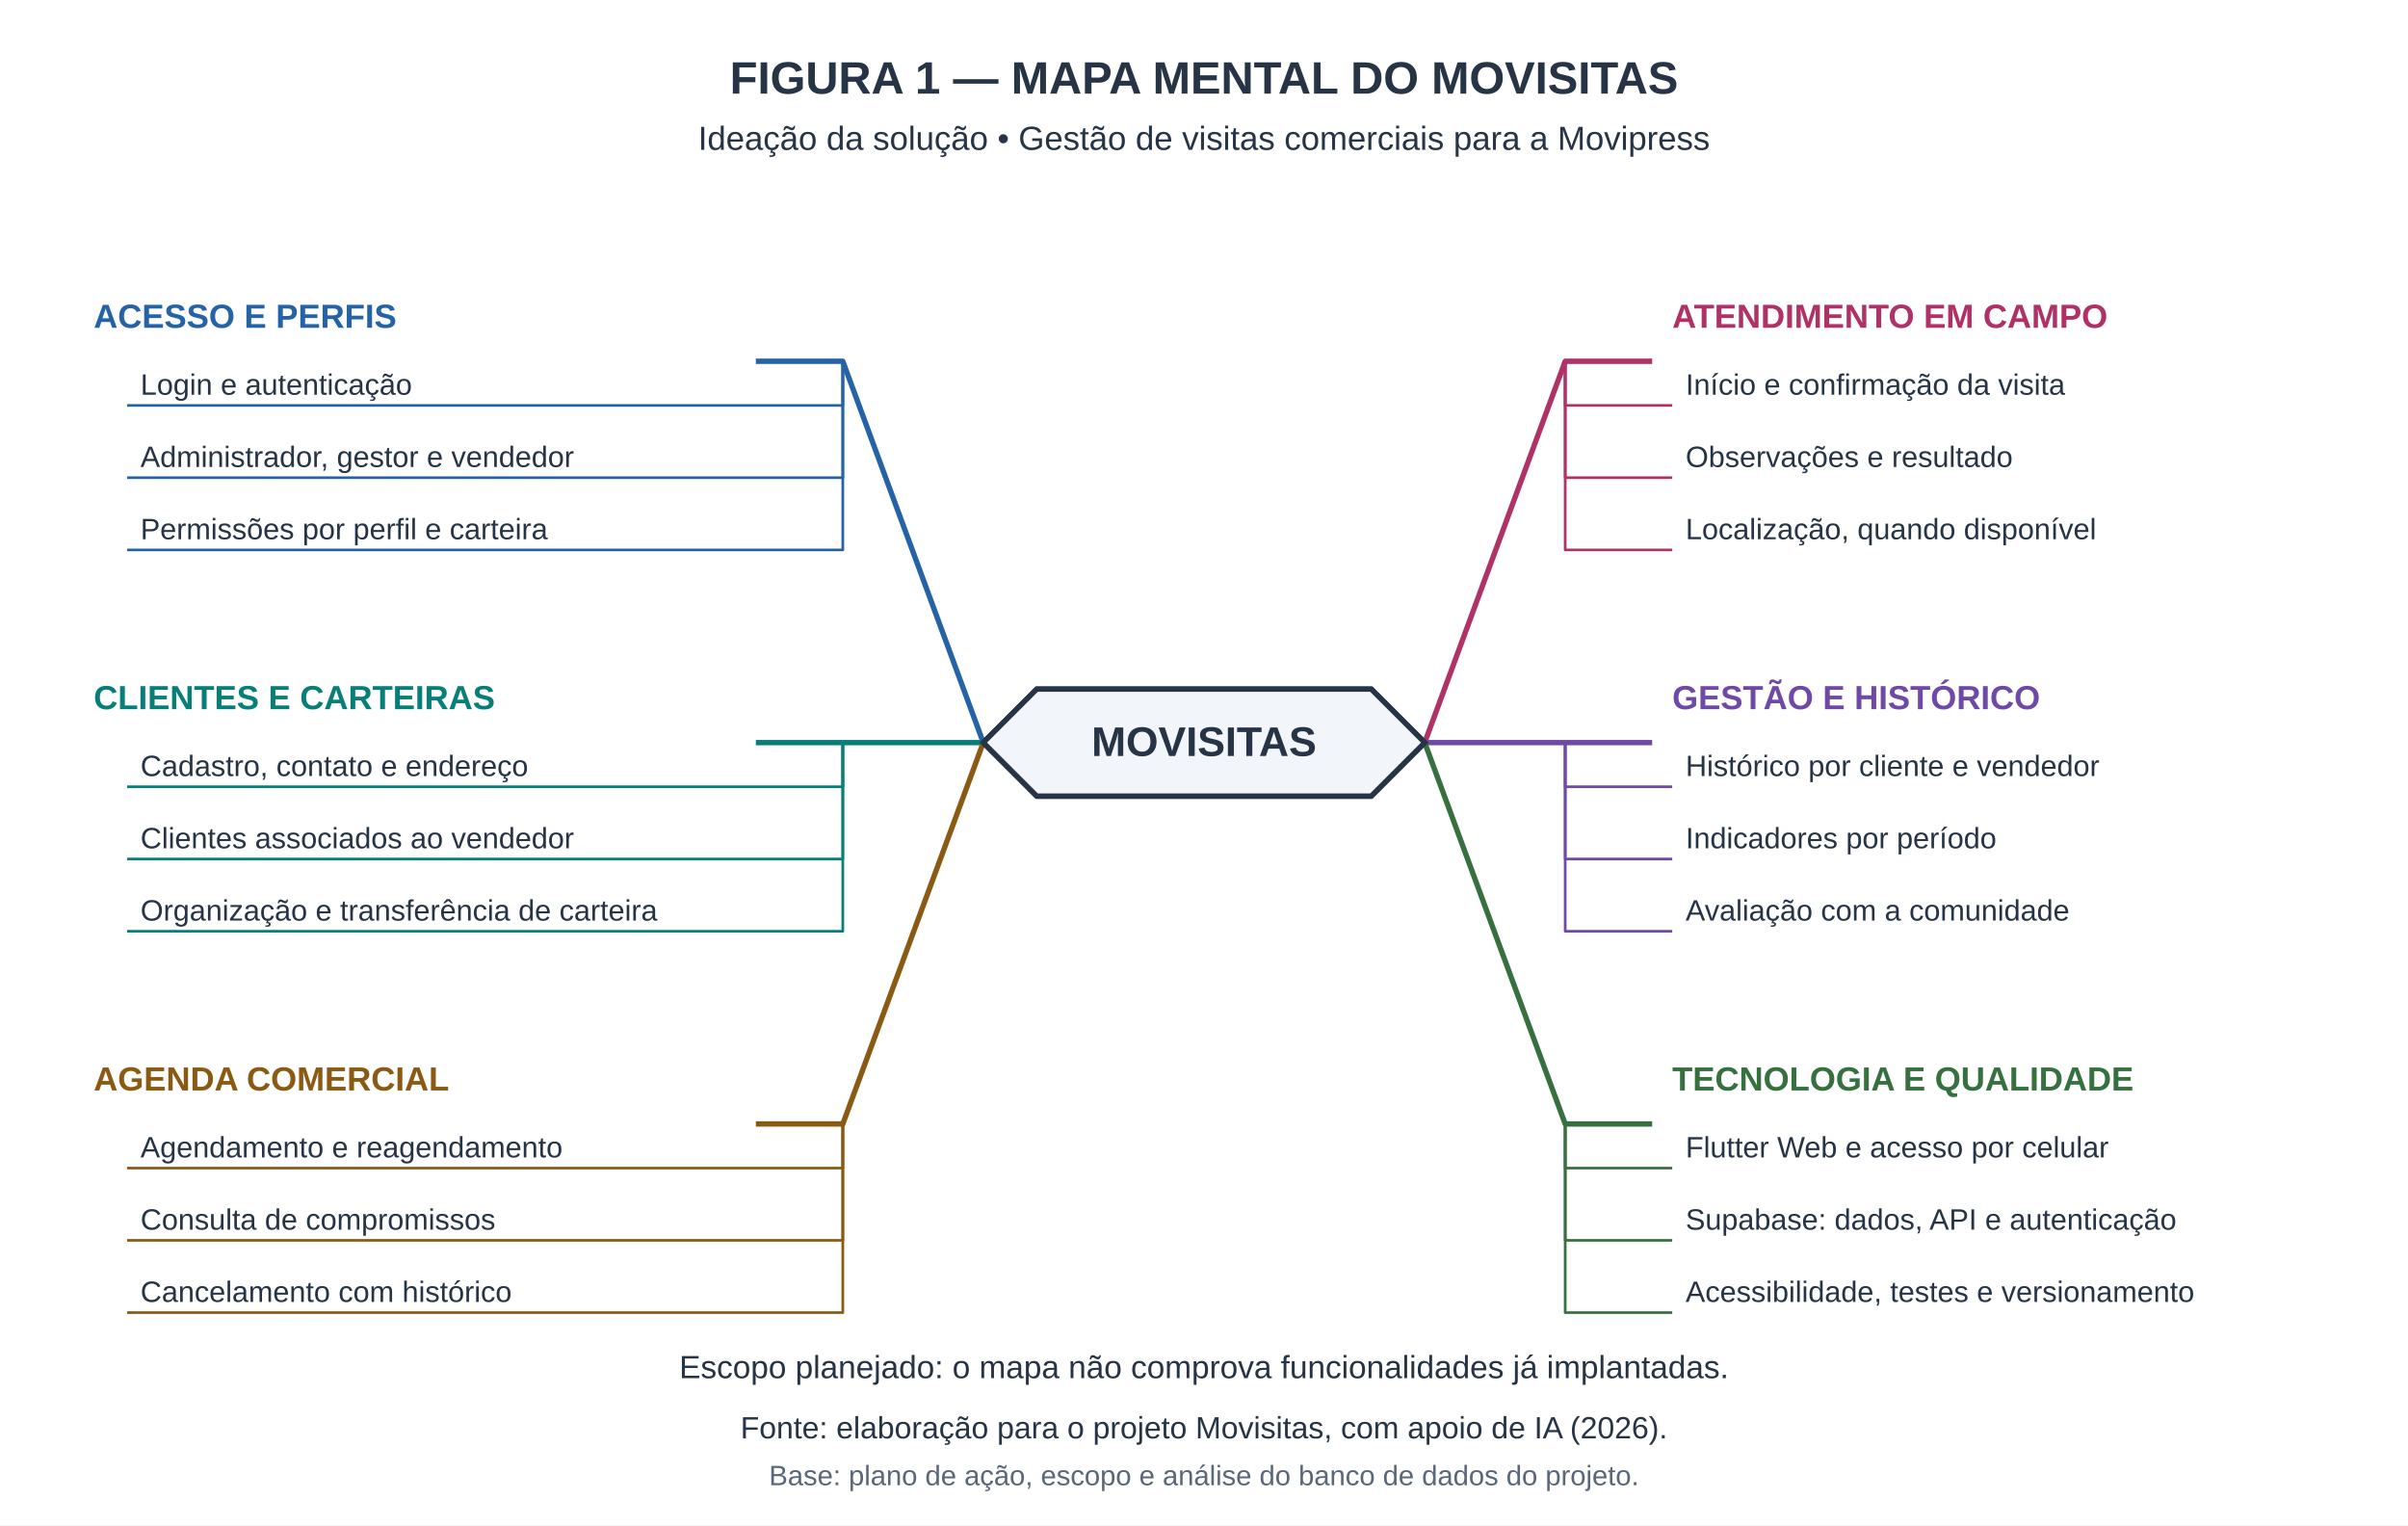
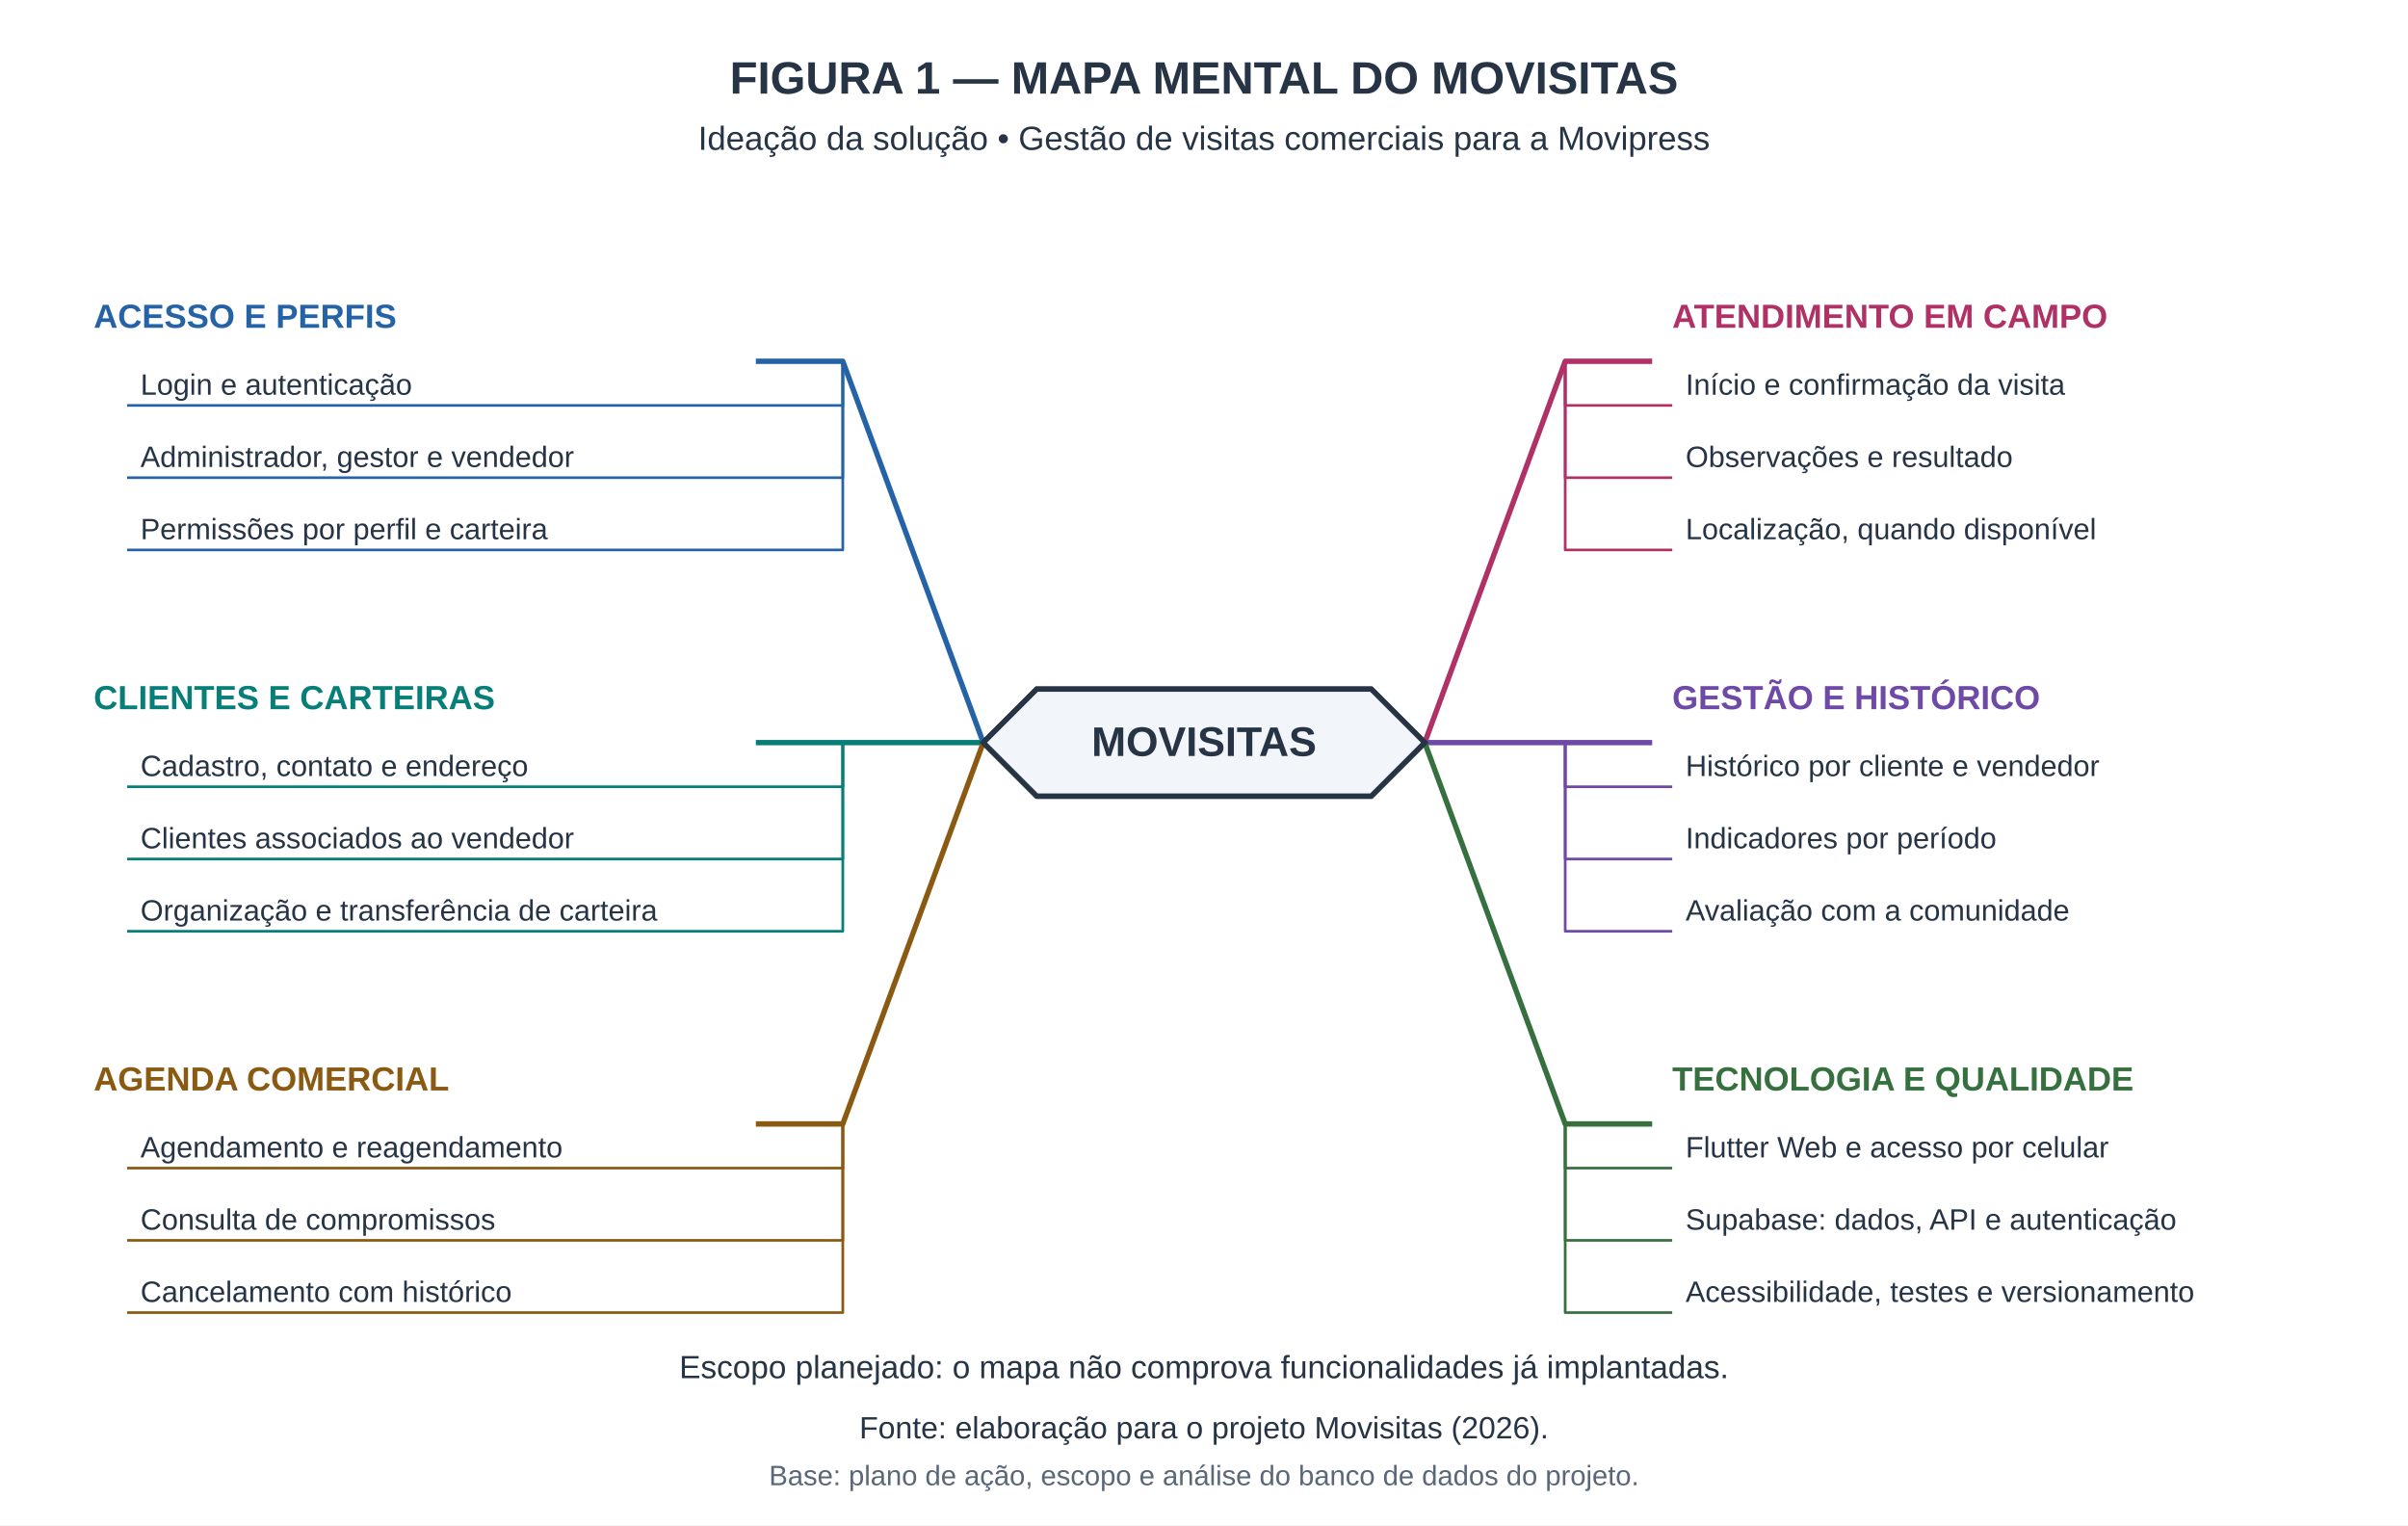
<svg xmlns="http://www.w3.org/2000/svg" width="1800" height="1140" viewBox="0 0 1800 1140">
  <rect width="1800" height="1140" fill="white" />
  <text x="900" y="70" font-family="Arial, sans-serif" font-size="34" font-weight="700" text-anchor="middle" fill="#263445">FIGURA 1 — MAPA MENTAL DO MOVISITAS</text>
  <text x="900" y="112" font-family="Arial, sans-serif" font-size="25" font-weight="400" text-anchor="middle" fill="#263445">Ideação da solução • Gestão de visitas comerciais para a Movipress</text>
  <polyline points="735,555 630,270 565,270" fill="none" stroke="#2563A6" stroke-width="4" stroke-linejoin="round" />
  <text x="70" y="245" font-family="Arial, sans-serif" font-size="25" font-weight="700" text-anchor="start" fill="#2563A6">ACESSO E PERFIS</text>
  <polyline points="630,270 630,303 95,303" fill="none" stroke="#2563A6" stroke-width="2" stroke-linejoin="round" />
  <text x="105" y="295" font-family="Arial, sans-serif" font-size="22" font-weight="400" text-anchor="start" fill="#263445">Login e autenticação</text>
  <polyline points="630,270 630,357 95,357" fill="none" stroke="#2563A6" stroke-width="2" stroke-linejoin="round" />
  <text x="105" y="349" font-family="Arial, sans-serif" font-size="22" font-weight="400" text-anchor="start" fill="#263445">Administrador, gestor e vendedor</text>
  <polyline points="630,270 630,411 95,411" fill="none" stroke="#2563A6" stroke-width="2" stroke-linejoin="round" />
  <text x="105" y="403" font-family="Arial, sans-serif" font-size="22" font-weight="400" text-anchor="start" fill="#263445">Permissões por perfil e carteira</text>
  <polyline points="735,555 630,555 565,555" fill="none" stroke="#087E78" stroke-width="4" stroke-linejoin="round" />
  <text x="70" y="530" font-family="Arial, sans-serif" font-size="25" font-weight="700" text-anchor="start" fill="#087E78">CLIENTES E CARTEIRAS</text>
  <polyline points="630,555 630,588 95,588" fill="none" stroke="#087E78" stroke-width="2" stroke-linejoin="round" />
  <text x="105" y="580" font-family="Arial, sans-serif" font-size="22" font-weight="400" text-anchor="start" fill="#263445">Cadastro, contato e endereço</text>
  <polyline points="630,555 630,642 95,642" fill="none" stroke="#087E78" stroke-width="2" stroke-linejoin="round" />
  <text x="105" y="634" font-family="Arial, sans-serif" font-size="22" font-weight="400" text-anchor="start" fill="#263445">Clientes associados ao vendedor</text>
  <polyline points="630,555 630,696 95,696" fill="none" stroke="#087E78" stroke-width="2" stroke-linejoin="round" />
  <text x="105" y="688" font-family="Arial, sans-serif" font-size="22" font-weight="400" text-anchor="start" fill="#263445">Organização e transferência de carteira</text>
  <polyline points="735,555 630,840 565,840" fill="none" stroke="#8A5A13" stroke-width="4" stroke-linejoin="round" />
  <text x="70" y="815" font-family="Arial, sans-serif" font-size="25" font-weight="700" text-anchor="start" fill="#8A5A13">AGENDA COMERCIAL</text>
  <polyline points="630,840 630,873 95,873" fill="none" stroke="#8A5A13" stroke-width="2" stroke-linejoin="round" />
  <text x="105" y="865" font-family="Arial, sans-serif" font-size="22" font-weight="400" text-anchor="start" fill="#263445">Agendamento e reagendamento</text>
  <polyline points="630,840 630,927 95,927" fill="none" stroke="#8A5A13" stroke-width="2" stroke-linejoin="round" />
  <text x="105" y="919" font-family="Arial, sans-serif" font-size="22" font-weight="400" text-anchor="start" fill="#263445">Consulta de compromissos</text>
  <polyline points="630,840 630,981 95,981" fill="none" stroke="#8A5A13" stroke-width="2" stroke-linejoin="round" />
  <text x="105" y="973" font-family="Arial, sans-serif" font-size="22" font-weight="400" text-anchor="start" fill="#263445">Cancelamento com histórico</text>
  <polyline points="1065,555 1170,270 1235,270" fill="none" stroke="#AF3166" stroke-width="4" stroke-linejoin="round" />
  <text x="1250" y="245" font-family="Arial, sans-serif" font-size="25" font-weight="700" text-anchor="start" fill="#AF3166">ATENDIMENTO EM CAMPO</text>
  <polyline points="1170,270 1170,303 1250,303" fill="none" stroke="#AF3166" stroke-width="2" stroke-linejoin="round" />
  <text x="1260" y="295" font-family="Arial, sans-serif" font-size="22" font-weight="400" text-anchor="start" fill="#263445">Início e confirmação da visita</text>
  <polyline points="1170,270 1170,357 1250,357" fill="none" stroke="#AF3166" stroke-width="2" stroke-linejoin="round" />
  <text x="1260" y="349" font-family="Arial, sans-serif" font-size="22" font-weight="400" text-anchor="start" fill="#263445">Observações e resultado</text>
  <polyline points="1170,270 1170,411 1250,411" fill="none" stroke="#AF3166" stroke-width="2" stroke-linejoin="round" />
  <text x="1260" y="403" font-family="Arial, sans-serif" font-size="22" font-weight="400" text-anchor="start" fill="#263445">Localização, quando disponível</text>
  <polyline points="1065,555 1170,555 1235,555" fill="none" stroke="#6F49A6" stroke-width="4" stroke-linejoin="round" />
  <text x="1250" y="530" font-family="Arial, sans-serif" font-size="25" font-weight="700" text-anchor="start" fill="#6F49A6">GESTÃO E HISTÓRICO</text>
  <polyline points="1170,555 1170,588 1250,588" fill="none" stroke="#6F49A6" stroke-width="2" stroke-linejoin="round" />
  <text x="1260" y="580" font-family="Arial, sans-serif" font-size="22" font-weight="400" text-anchor="start" fill="#263445">Histórico por cliente e vendedor</text>
  <polyline points="1170,555 1170,642 1250,642" fill="none" stroke="#6F49A6" stroke-width="2" stroke-linejoin="round" />
  <text x="1260" y="634" font-family="Arial, sans-serif" font-size="22" font-weight="400" text-anchor="start" fill="#263445">Indicadores por período</text>
  <polyline points="1170,555 1170,696 1250,696" fill="none" stroke="#6F49A6" stroke-width="2" stroke-linejoin="round" />
  <text x="1260" y="688" font-family="Arial, sans-serif" font-size="22" font-weight="400" text-anchor="start" fill="#263445">Avaliação com a comunidade</text>
  <polyline points="1065,555 1170,840 1235,840" fill="none" stroke="#35703E" stroke-width="4" stroke-linejoin="round" />
  <text x="1250" y="815" font-family="Arial, sans-serif" font-size="25" font-weight="700" text-anchor="start" fill="#35703E">TECNOLOGIA E QUALIDADE</text>
  <polyline points="1170,840 1170,873 1250,873" fill="none" stroke="#35703E" stroke-width="2" stroke-linejoin="round" />
  <text x="1260" y="865" font-family="Arial, sans-serif" font-size="22" font-weight="400" text-anchor="start" fill="#263445">Flutter Web e acesso por celular</text>
  <polyline points="1170,840 1170,927 1250,927" fill="none" stroke="#35703E" stroke-width="2" stroke-linejoin="round" />
  <text x="1260" y="919" font-family="Arial, sans-serif" font-size="22" font-weight="400" text-anchor="start" fill="#263445">Supabase: dados, API e autenticação</text>
  <polyline points="1170,840 1170,981 1250,981" fill="none" stroke="#35703E" stroke-width="2" stroke-linejoin="round" />
  <text x="1260" y="973" font-family="Arial, sans-serif" font-size="22" font-weight="400" text-anchor="start" fill="#263445">Acessibilidade, testes e versionamento</text>
  <polyline points="735,555 775,515 1025,515 1065,555 1025,595 775,595 735,555" fill="none" stroke="#263445" stroke-width="4" stroke-linejoin="round" />
  <polygon points="735,555 775,515 1025,515 1065,555 1025,595 775,595" fill="#F2F5F9" stroke="#263445" stroke-width="4" />
  <text x="900" y="565" font-family="Arial, sans-serif" font-size="31" font-weight="700" text-anchor="middle" fill="#263445">MOVISITAS</text>
  <text x="900" y="1030" font-family="Arial, sans-serif" font-size="24" font-weight="400" text-anchor="middle" fill="#263445">Escopo planejado: o mapa não comprova funcionalidades já implantadas.</text>
-   <text x="900" y="1075" font-family="Arial, sans-serif" font-size="23" font-weight="400" text-anchor="middle" fill="#263445">Fonte: elaboração para o projeto Movisitas, com apoio de IA (2026).</text>
+   <text x="900" y="1075" font-family="Arial, sans-serif" font-size="23" font-weight="400" text-anchor="middle" fill="#263445">Fonte: elaboração para o projeto Movisitas (2026).</text>
  <text x="900" y="1110" font-family="Arial, sans-serif" font-size="21" font-weight="400" text-anchor="middle" fill="#596779">Base: plano de ação, escopo e análise do banco de dados do projeto.</text>
</svg>
